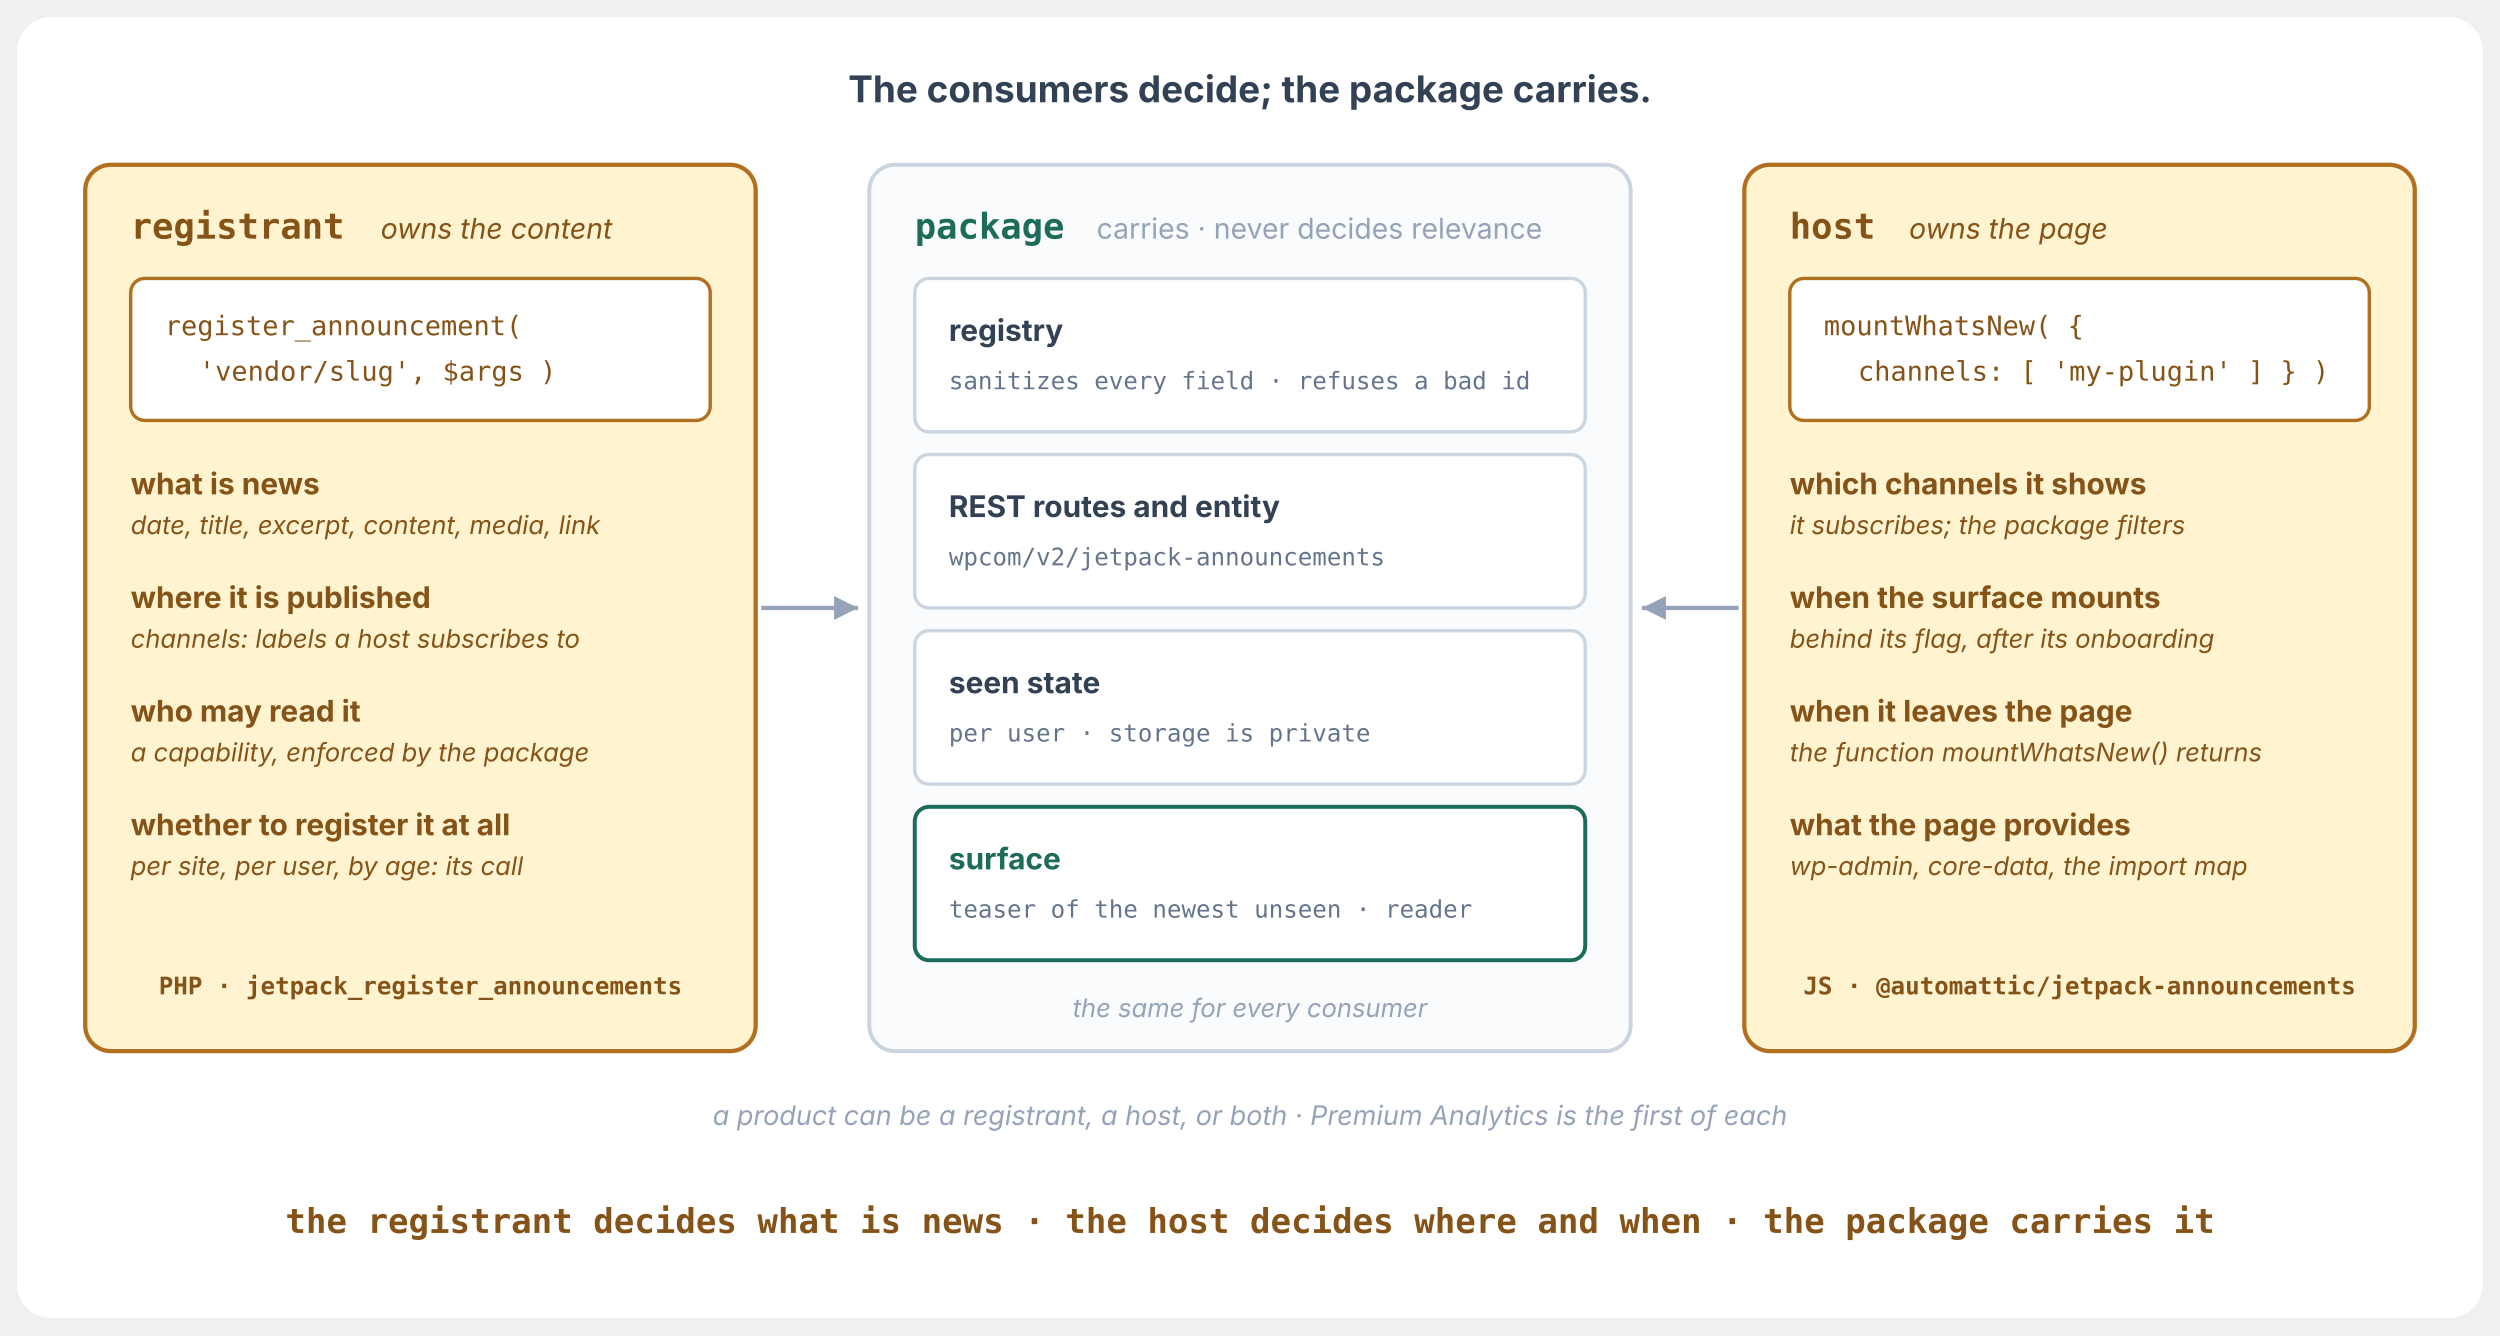
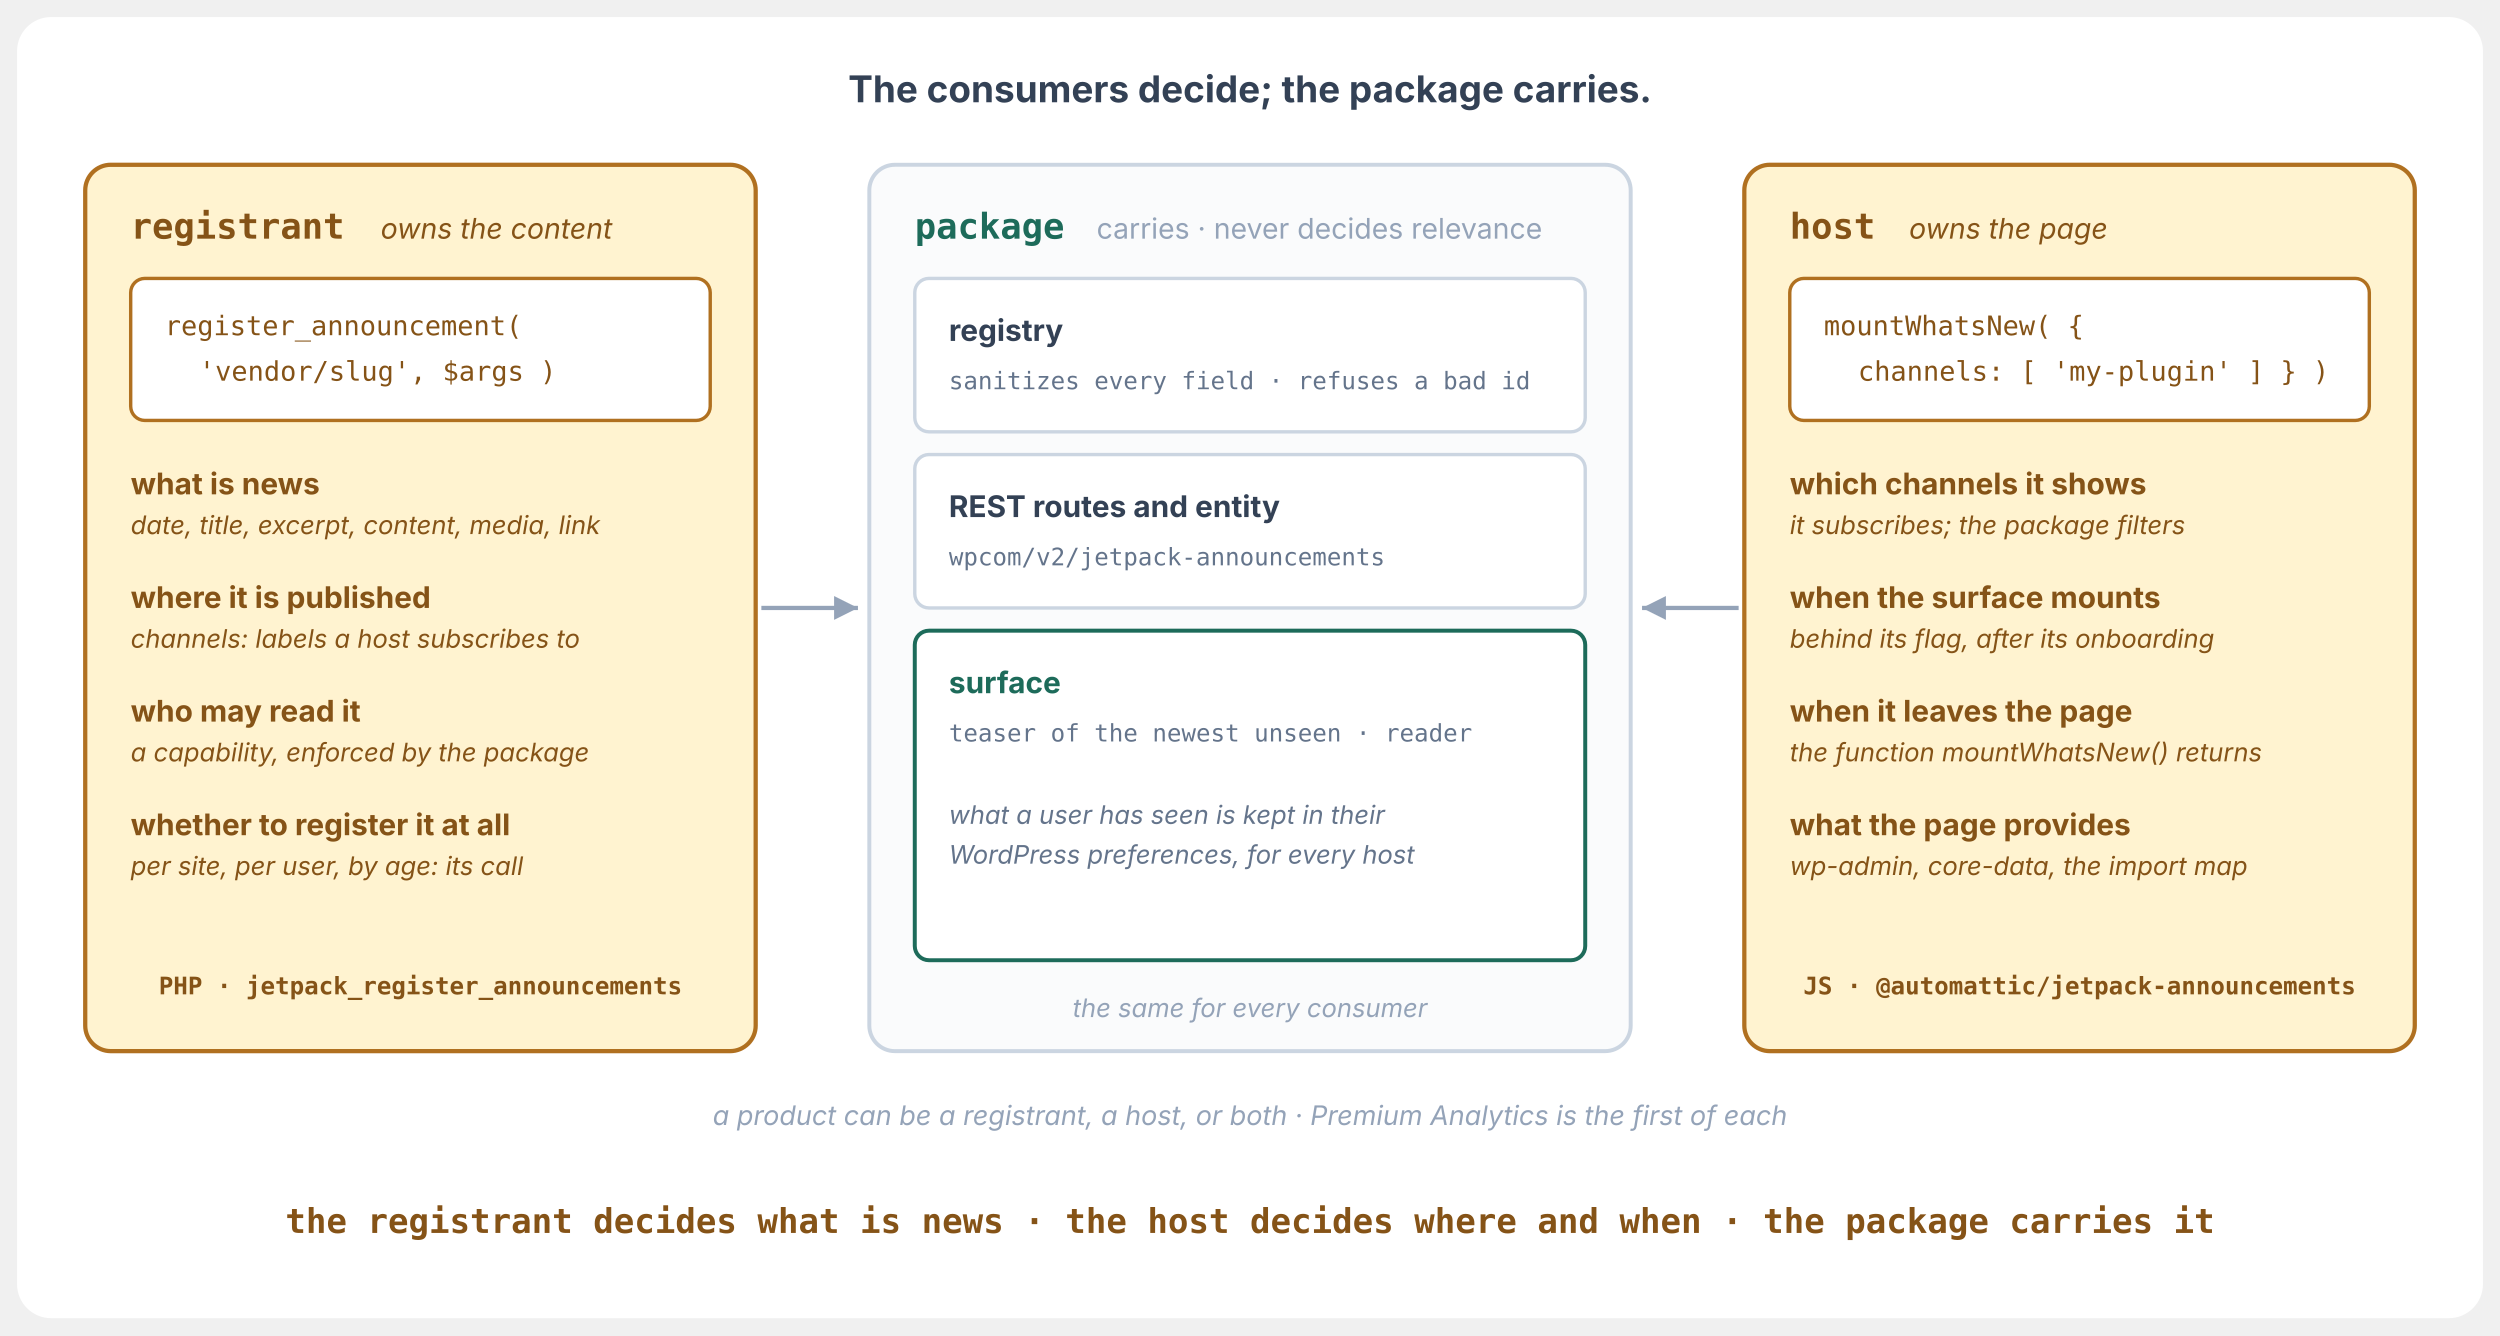
- <svg xmlns="http://www.w3.org/2000/svg" viewBox="0 0 880 470" role="img" aria-label="Three roles and two seams. The registrant owns the content: it decides what is news, where it is published, who may read it, and whether to register it at all, and it registers on the jetpack_register_announcements action. The host owns the page: it decides which channels it shows, when the surface mounts, when it leaves the page, and what the page provides, and it mounts the surface through the @automattic/jetpack-announcements module. The package sits between them and decides nothing about relevance: it sanitizes and stores the records, serves them over REST, keeps the seen state of each user, and renders the teaser and the reader, the same for every consumer.">
+ <svg xmlns="http://www.w3.org/2000/svg" viewBox="0 0 880 470" role="img" aria-label="Three roles and two seams. The registrant owns the content: it decides what is news, where it is published, who may read it, and whether to register it at all, and it registers on the jetpack_register_announcements action. The host owns the page: it decides which channels it shows, when the surface mounts, when it leaves the page, and what the page provides, and it mounts the surface through the @automattic/jetpack-announcements module. The package sits between them and decides nothing about relevance: it sanitizes and stores the records, serves them over REST, and renders the teaser and the reader, which keep what a user has seen in that user's WordPress preferences, the same for every consumer.">
  <defs>
    <marker id="arrow-roles" viewBox="0 0 10 10" refX="8" refY="5" markerWidth="7" markerHeight="7" orient="auto-start-reverse">
      <path d="M 0 1 L 8 5 L 0 9 z" fill="#94a3b8" />
    </marker>
  </defs>
  <rect x="6" y="6" width="868" height="458" rx="12" fill="#ffffff" />
  <text x="440" y="36" text-anchor="middle" font-family="-apple-system, system-ui, sans-serif" font-size="13" font-weight="700" fill="#334155">The consumers decide; the package carries.</text>
  <rect x="30" y="58" width="236" height="312" rx="9" fill="#fff3d0" stroke="#b07020" stroke-width="1.5" />
  <text x="46" y="84" font-family="ui-monospace, SFMono-Regular, monospace" font-size="12.5" font-weight="700" fill="#855317">registrant</text>
  <text x="134" y="84" font-family="-apple-system, system-ui, sans-serif" font-size="10" font-style="italic" fill="#855317">owns the content</text>
  <rect x="46" y="98" width="204" height="50" rx="5" fill="#ffffff" stroke="#b07020" stroke-width="1.2" />
  <text x="58" y="118" font-family="ui-monospace, SFMono-Regular, monospace" font-size="9.5" fill="#855317">register_announcement(</text>
  <text x="70" y="134" font-family="ui-monospace, SFMono-Regular, monospace" font-size="9.5" fill="#855317">'vendor/slug', $args )</text>
  <text x="46" y="174" font-family="-apple-system, system-ui, sans-serif" font-size="10.5" font-weight="700" fill="#855317">what is news</text>
  <text x="46" y="188" font-family="-apple-system, system-ui, sans-serif" font-size="9" font-style="italic" fill="#855317">date, title, excerpt, content, media, link</text>
  <text x="46" y="214" font-family="-apple-system, system-ui, sans-serif" font-size="10.5" font-weight="700" fill="#855317">where it is published</text>
  <text x="46" y="228" font-family="-apple-system, system-ui, sans-serif" font-size="9" font-style="italic" fill="#855317">channels: labels a host subscribes to</text>
  <text x="46" y="254" font-family="-apple-system, system-ui, sans-serif" font-size="10.5" font-weight="700" fill="#855317">who may read it</text>
  <text x="46" y="268" font-family="-apple-system, system-ui, sans-serif" font-size="9" font-style="italic" fill="#855317">a capability, enforced by the package</text>
  <text x="46" y="294" font-family="-apple-system, system-ui, sans-serif" font-size="10.5" font-weight="700" fill="#855317">whether to register it at all</text>
  <text x="46" y="308" font-family="-apple-system, system-ui, sans-serif" font-size="9" font-style="italic" fill="#855317">per site, per user, by age: its call</text>
  <text x="148" y="350" text-anchor="middle" font-family="ui-monospace, SFMono-Regular, monospace" font-size="8.5" font-weight="700" fill="#855317">PHP · jetpack_register_announcements</text>
  <line x1="268" y1="214" x2="302" y2="214" stroke="#94a3b8" stroke-width="1.5" marker-end="url(#arrow-roles)" />
  <rect x="306" y="58" width="268" height="312" rx="9" fill="#fafbfc" stroke="#cbd5e1" stroke-width="1.4" />
  <text x="322" y="84" font-family="ui-monospace, SFMono-Regular, monospace" font-size="12.5" font-weight="700" fill="#1d6b5a">package</text>
  <text x="386" y="84" font-family="-apple-system, system-ui, sans-serif" font-size="10" fill="#94a3b8">carries · never decides relevance</text>
  <rect x="322" y="98" width="236" height="54" rx="5" fill="#ffffff" stroke="#cbd5e1" stroke-width="1.2" />
  <text x="334" y="120" font-family="-apple-system, system-ui, sans-serif" font-size="10.5" font-weight="700" fill="#334155">registry</text>
  <text x="334" y="137" font-family="ui-monospace, SFMono-Regular, monospace" font-size="8.5" fill="#64748b">sanitizes every field · refuses a bad id</text>
  <rect x="322" y="160" width="236" height="54" rx="5" fill="#ffffff" stroke="#cbd5e1" stroke-width="1.2" />
  <text x="334" y="182" font-family="-apple-system, system-ui, sans-serif" font-size="10.5" font-weight="700" fill="#334155">REST routes and entity</text>
  <text x="334" y="199" font-family="ui-monospace, SFMono-Regular, monospace" font-size="8.5" fill="#64748b">wpcom/v2/jetpack-announcements</text>
-   <rect x="322" y="222" width="236" height="54" rx="5" fill="#ffffff" stroke="#cbd5e1" stroke-width="1.2" />
-   <text x="334" y="244" font-family="-apple-system, system-ui, sans-serif" font-size="10.5" font-weight="700" fill="#334155">seen state</text>
-   <text x="334" y="261" font-family="ui-monospace, SFMono-Regular, monospace" font-size="8.5" fill="#64748b">per user · storage is private</text>
-   <rect x="322" y="284" width="236" height="54" rx="5" fill="#ffffff" stroke="#1d6b5a" stroke-width="1.4" />
-   <text x="334" y="306" font-family="-apple-system, system-ui, sans-serif" font-size="10.5" font-weight="700" fill="#1d6b5a">surface</text>
-   <text x="334" y="323" font-family="ui-monospace, SFMono-Regular, monospace" font-size="8.5" fill="#64748b">teaser of the newest unseen · reader</text>
+   <rect x="322" y="222" width="236" height="116" rx="5" fill="#ffffff" stroke="#1d6b5a" stroke-width="1.4" />
+   <text x="334" y="244" font-family="-apple-system, system-ui, sans-serif" font-size="10.5" font-weight="700" fill="#1d6b5a">surface</text>
+   <text x="334" y="261" font-family="ui-monospace, SFMono-Regular, monospace" font-size="8.5" fill="#64748b">teaser of the newest unseen · reader</text>
+   <text x="334" y="290" font-family="-apple-system, system-ui, sans-serif" font-size="9" font-style="italic" fill="#64748b">what a user has seen is kept in their</text>
+   <text x="334" y="304" font-family="-apple-system, system-ui, sans-serif" font-size="9" font-style="italic" fill="#64748b">WordPress preferences, for every host</text>
  <text x="440" y="358" text-anchor="middle" font-family="-apple-system, system-ui, sans-serif" font-size="9" font-style="italic" fill="#94a3b8">the same for every consumer</text>
  <line x1="612" y1="214" x2="578" y2="214" stroke="#94a3b8" stroke-width="1.5" marker-end="url(#arrow-roles)" />
  <rect x="614" y="58" width="236" height="312" rx="9" fill="#fff3d0" stroke="#b07020" stroke-width="1.5" />
  <text x="630" y="84" font-family="ui-monospace, SFMono-Regular, monospace" font-size="12.5" font-weight="700" fill="#855317">host</text>
  <text x="672" y="84" font-family="-apple-system, system-ui, sans-serif" font-size="10" font-style="italic" fill="#855317">owns the page</text>
  <rect x="630" y="98" width="204" height="50" rx="5" fill="#ffffff" stroke="#b07020" stroke-width="1.2" />
  <text x="642" y="118" font-family="ui-monospace, SFMono-Regular, monospace" font-size="9.5" fill="#855317">mountWhatsNew( {</text>
  <text x="654" y="134" font-family="ui-monospace, SFMono-Regular, monospace" font-size="9.5" fill="#855317">channels: [ 'my-plugin' ] } )</text>
  <text x="630" y="174" font-family="-apple-system, system-ui, sans-serif" font-size="10.5" font-weight="700" fill="#855317">which channels it shows</text>
  <text x="630" y="188" font-family="-apple-system, system-ui, sans-serif" font-size="9" font-style="italic" fill="#855317">it subscribes; the package filters</text>
  <text x="630" y="214" font-family="-apple-system, system-ui, sans-serif" font-size="10.5" font-weight="700" fill="#855317">when the surface mounts</text>
  <text x="630" y="228" font-family="-apple-system, system-ui, sans-serif" font-size="9" font-style="italic" fill="#855317">behind its flag, after its onboarding</text>
  <text x="630" y="254" font-family="-apple-system, system-ui, sans-serif" font-size="10.5" font-weight="700" fill="#855317">when it leaves the page</text>
  <text x="630" y="268" font-family="-apple-system, system-ui, sans-serif" font-size="9" font-style="italic" fill="#855317">the function mountWhatsNew() returns</text>
  <text x="630" y="294" font-family="-apple-system, system-ui, sans-serif" font-size="10.5" font-weight="700" fill="#855317">what the page provides</text>
  <text x="630" y="308" font-family="-apple-system, system-ui, sans-serif" font-size="9" font-style="italic" fill="#855317">wp-admin, core-data, the import map</text>
  <text x="732" y="350" text-anchor="middle" font-family="ui-monospace, SFMono-Regular, monospace" font-size="8.5" font-weight="700" fill="#855317">JS · @automattic/jetpack-announcements</text>
  <text x="440" y="396" text-anchor="middle" font-family="-apple-system, system-ui, sans-serif" font-size="9.5" font-style="italic" fill="#94a3b8">a product can be a registrant, a host, or both · Premium Analytics is the first of each</text>
  <text x="440" y="434" text-anchor="middle" font-family="ui-monospace, SFMono-Regular, monospace" font-size="12" font-weight="700" fill="#855317">the registrant decides what is news · the host decides where and when · the package carries it</text>
</svg>
